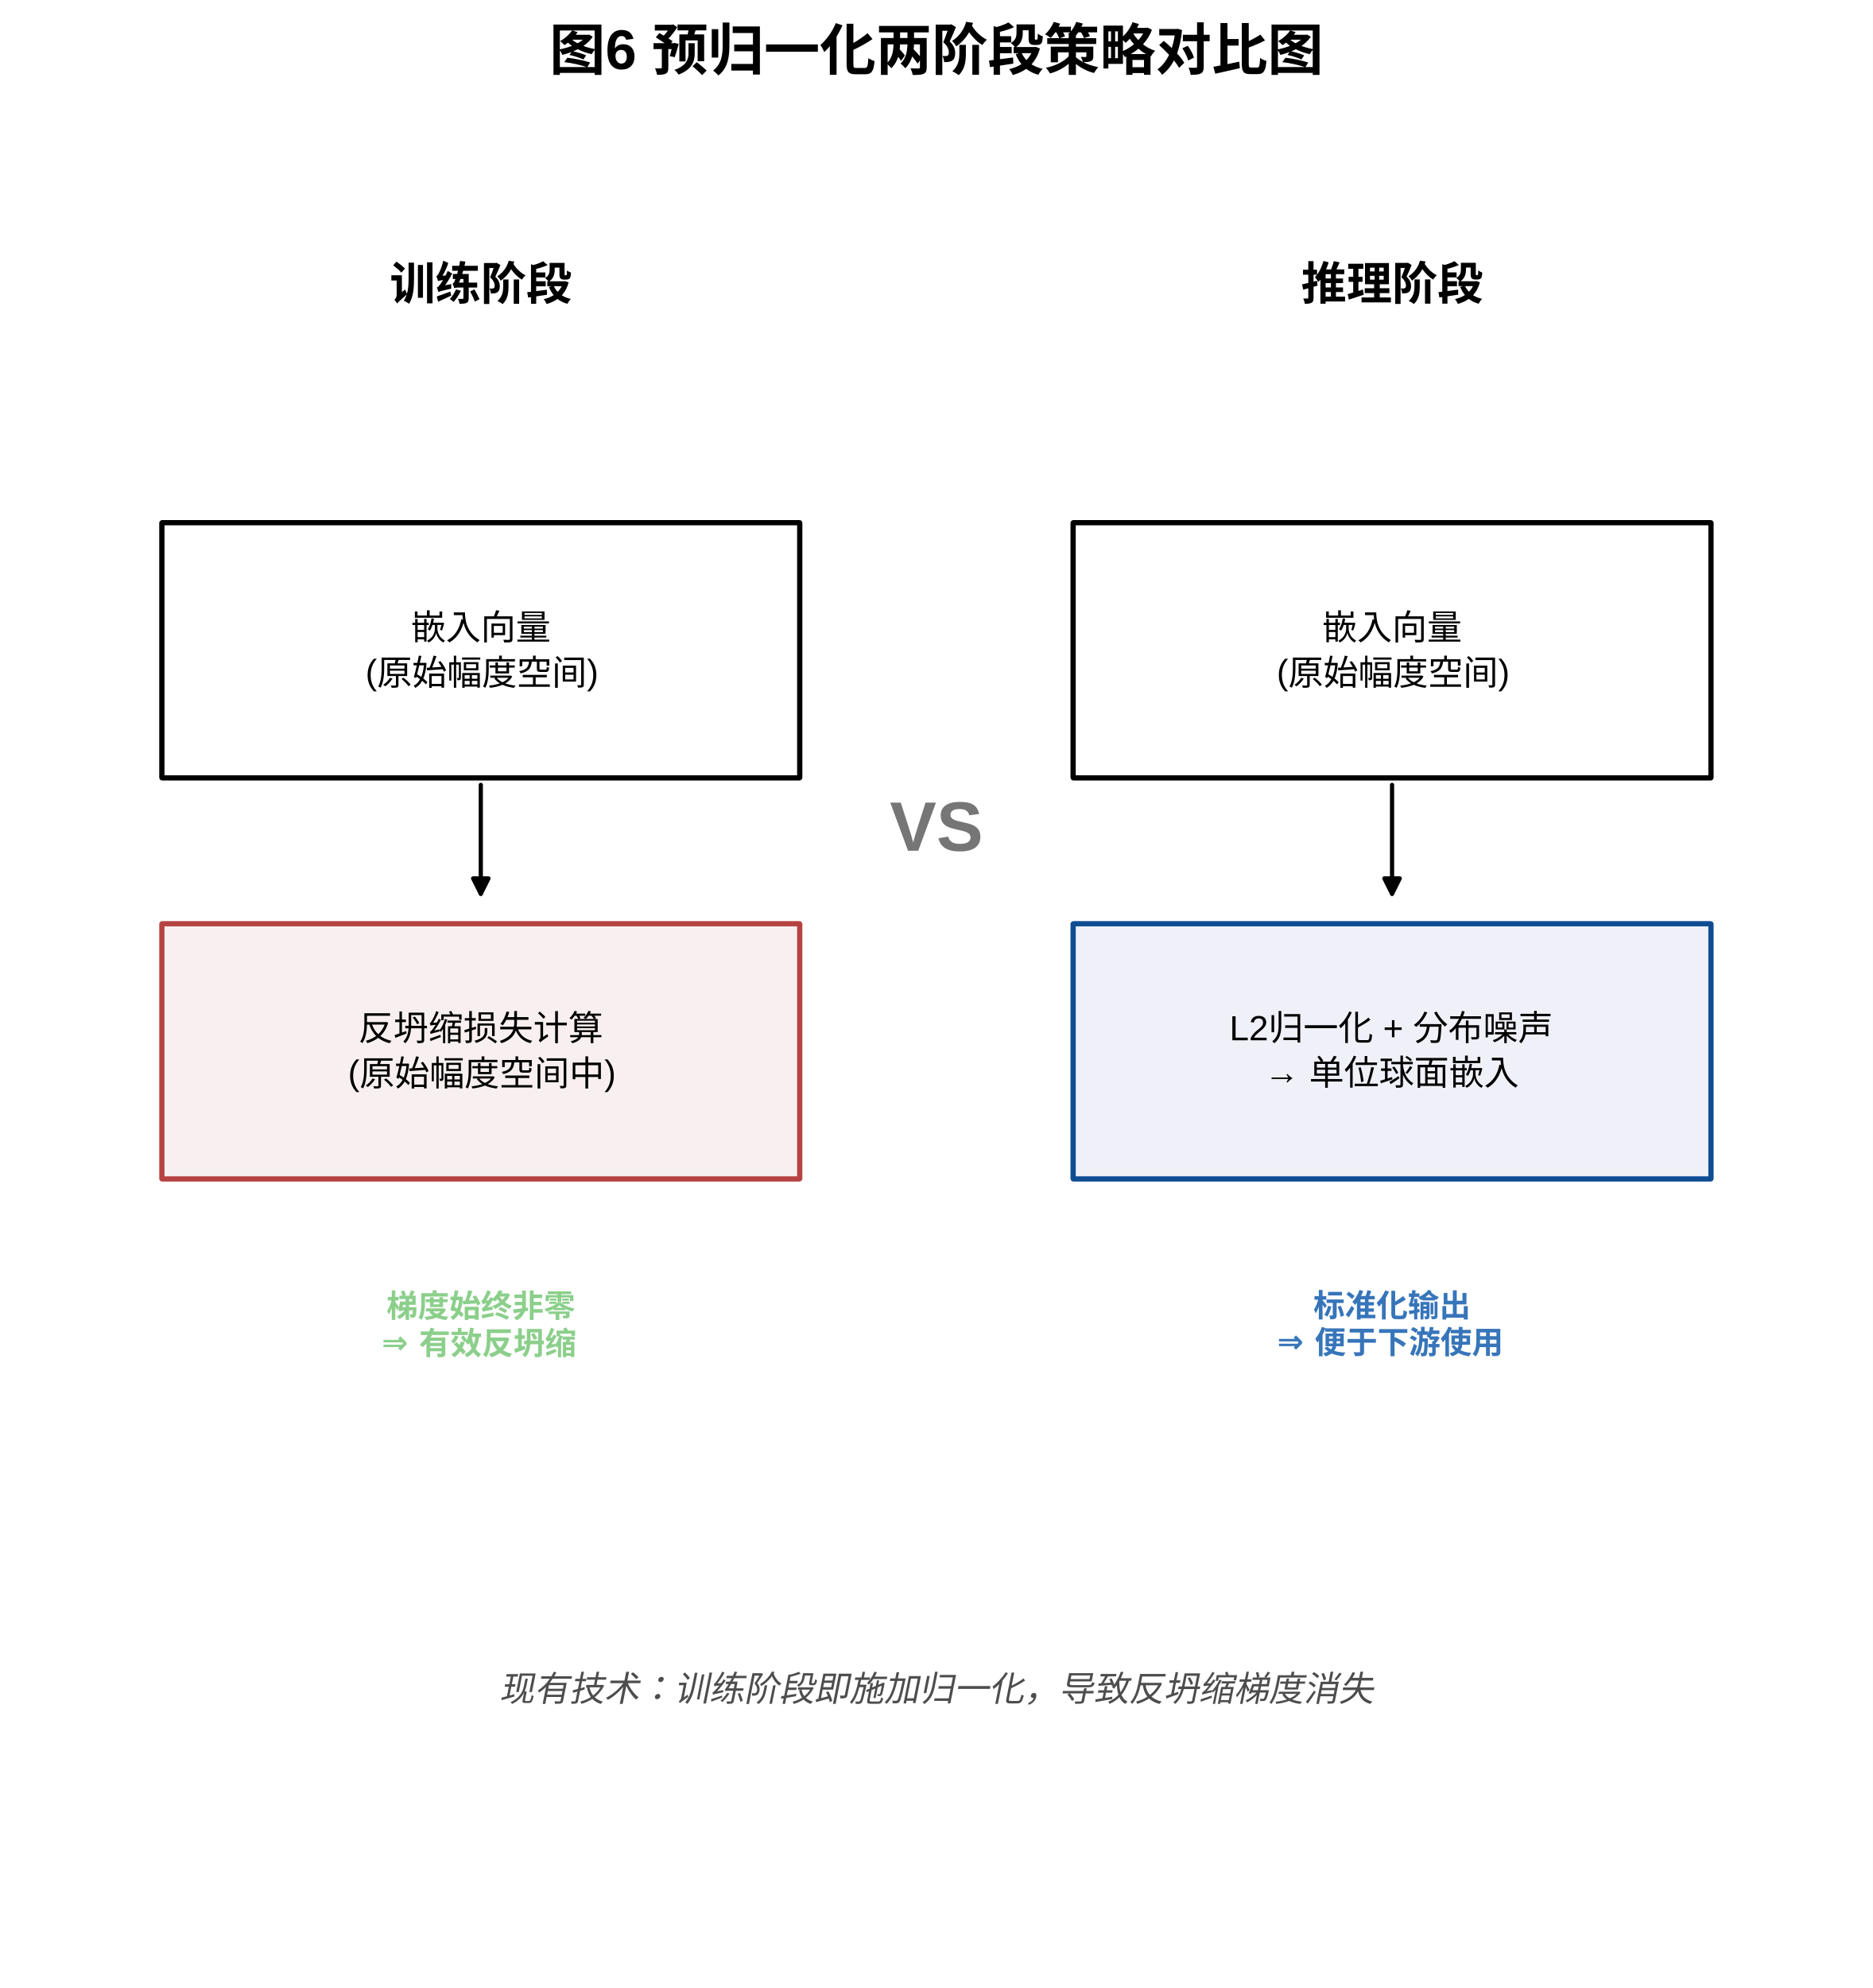
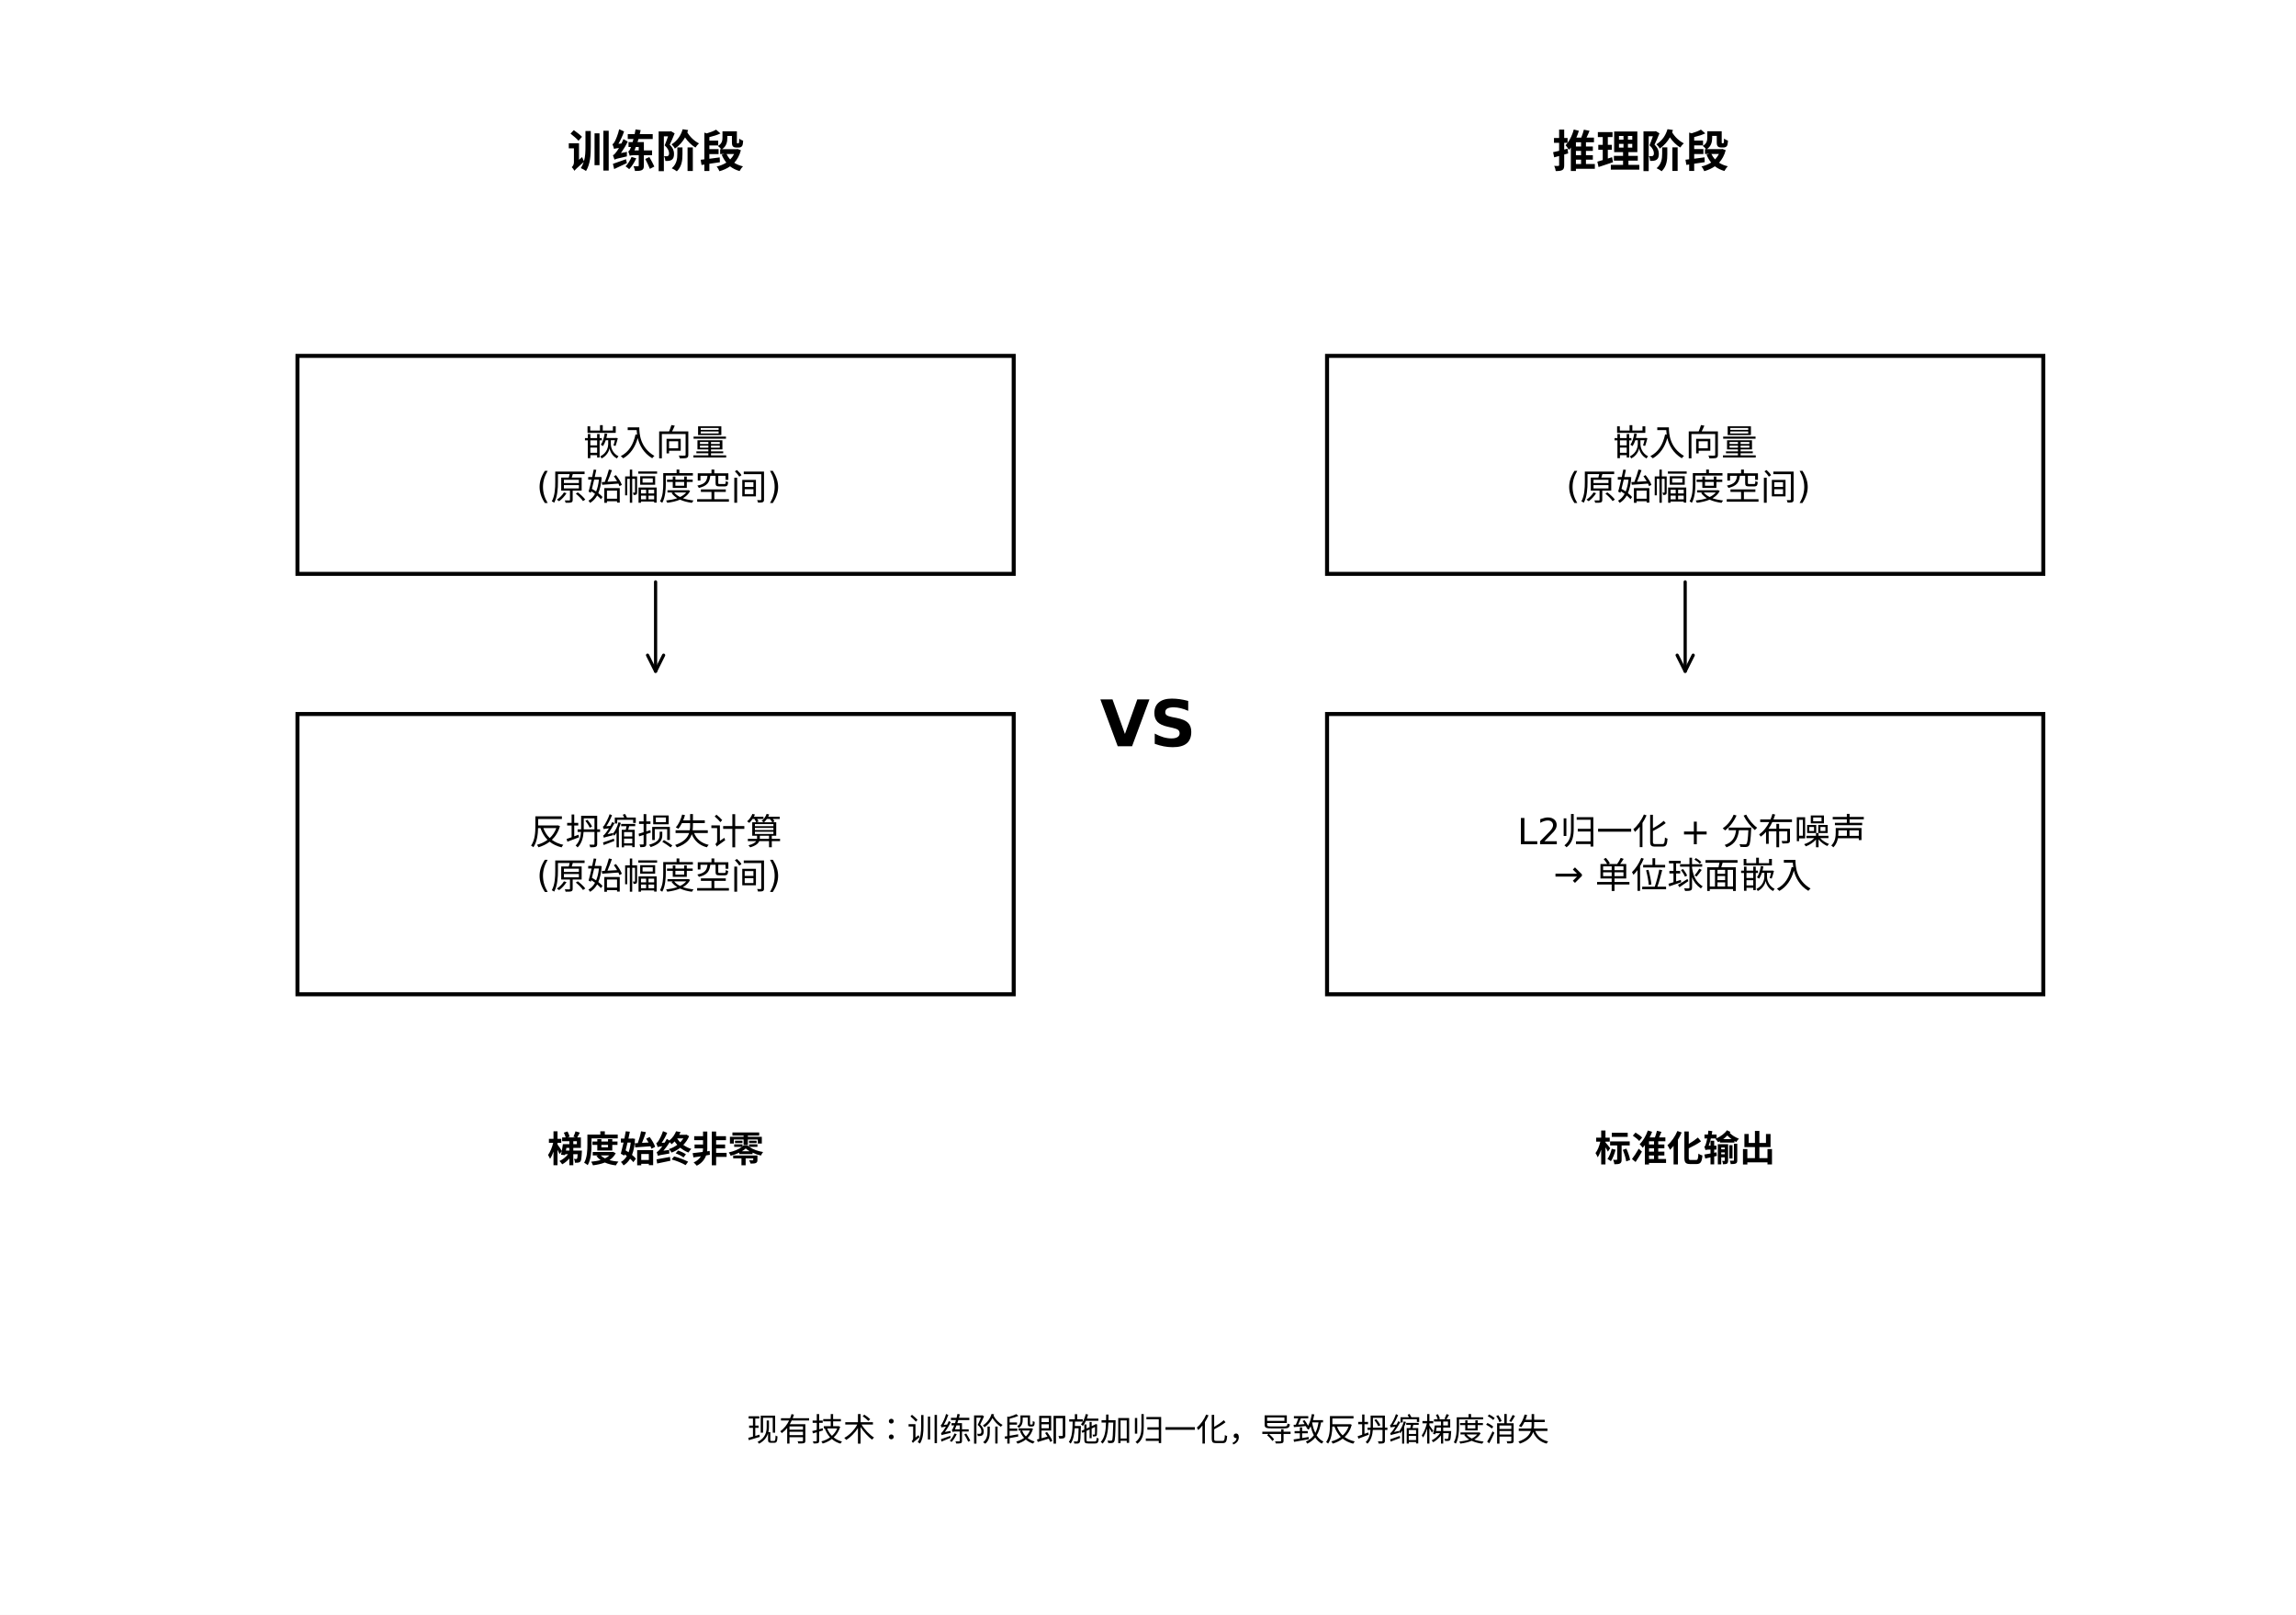
- <svg xmlns="http://www.w3.org/2000/svg" width="535.575pt" height="568.355pt" viewBox="0 0 535.575 568.355" version="1.1">
+ <svg xmlns="http://www.w3.org/2000/svg" width="572.4pt" height="402.48pt" viewBox="0 0 572.4 402.48" version="1.1">
  <defs>
    <style type="text/css">*{stroke-linejoin: round; stroke-linecap: butt}</style>
  </defs>
  <g id="figure_1">
    <g id="patch_1">
-       <path d="M 0 568.355  L 535.575 568.355  L 535.575 0  L 0 0  z " style="fill: #ffffff" />
+       <path d="M 0 402.48  L 572.4 402.48  L 572.4 -0  L 0 -0  z " style="fill: #ffffff" />
    </g>
    <g id="axes_1">
      <g id="patch_2">
-         <path d="M 46.392 222.391  L 228.595 222.391  Q 228.699 222.391 228.699 222.287  L 228.699 149.531  Q 228.699 149.427 228.595 149.427  L 46.392 149.427  Q 46.288 149.427 46.288 149.531  L 46.288 222.287  Q 46.288 222.391 46.392 222.391  z " clip-path="url(#pf359abd931)" style="fill: #ffffff; stroke: #000000; stroke-width: 1.5; stroke-linejoin: miter" />
+         <path d="M 74.16 143.028  L 252.72 143.028  L 252.72 88.697  L 74.16 88.697  L 74.16 143.028  z " clip-path="url(#p574eefd955)" style="fill: none; stroke: #000000; stroke-linejoin: miter" />
      </g>
      <g id="patch_3">
-         <path d="M 46.392 337.05  L 228.595 337.05  Q 228.699 337.05 228.699 336.946  L 228.699 264.189  Q 228.699 264.085 228.595 264.085  L 46.392 264.085  Q 46.288 264.085 46.288 264.189  L 46.288 336.946  Q 46.288 337.05 46.392 337.05  z " clip-path="url(#pf359abd931)" style="fill: #f8f0f0; stroke: #b64342; stroke-width: 1.5; stroke-linejoin: miter" />
+         <path d="M 74.16 247.81  L 252.72 247.81  L 252.72 177.955  L 74.16 177.955  L 74.16 247.81  z " clip-path="url(#p574eefd955)" style="fill: none; stroke: #000000; stroke-linejoin: miter" />
      </g>
      <g id="patch_4">
-         <path d="M 306.98 222.391  L 489.183 222.391  Q 489.287 222.391 489.287 222.287  L 489.287 149.531  Q 489.287 149.427 489.183 149.427  L 306.98 149.427  Q 306.876 149.427 306.876 149.531  L 306.876 222.287  Q 306.876 222.391 306.98 222.391  z " clip-path="url(#pf359abd931)" style="fill: #ffffff; stroke: #000000; stroke-width: 1.5; stroke-linejoin: miter" />
+         <path d="M 330.84 143.028  L 509.4 143.028  L 509.4 88.697  L 330.84 88.697  L 330.84 143.028  z " clip-path="url(#p574eefd955)" style="fill: none; stroke: #000000; stroke-linejoin: miter" />
      </g>
      <g id="patch_5">
-         <path d="M 306.98 337.05  L 489.183 337.05  Q 489.287 337.05 489.287 336.946  L 489.287 264.189  Q 489.287 264.085 489.183 264.085  L 306.98 264.085  Q 306.876 264.085 306.876 264.189  L 306.876 336.946  Q 306.876 337.05 306.98 337.05  z " clip-path="url(#pf359abd931)" style="fill: #f0f0f8; stroke: #0f4d92; stroke-width: 1.5; stroke-linejoin: miter" />
+         <path d="M 330.84 247.81  L 509.4 247.81  L 509.4 177.955  L 330.84 177.955  L 330.84 247.81  z " clip-path="url(#p574eefd955)" style="fill: none; stroke: #000000; stroke-linejoin: miter" />
      </g>
      <g id="text_1">
-         <text style="font-weight: 700; font-size: 13px; font-family: 'WenQuanYi Zen Hei', 'Arial', 'DejaVu Sans', 'Liberation Sans', sans-serif; text-anchor: middle" x="137.494" y="85.716" transform="rotate(-0 137.4938 85.71619)">训练阶段</text>
+         <text style="font-weight: 700; font-size: 11px; font-family: 'WenQuanYi Zen Hei', 'DejaVu Sans', sans-serif; text-anchor: middle" x="163.44" y="41.667" transform="rotate(-0 163.44 41.66671)">训练阶段</text>
      </g>
      <g id="text_2">
-         <text style="font-weight: 700; font-size: 13px; font-family: 'WenQuanYi Zen Hei', 'Arial', 'DejaVu Sans', 'Liberation Sans', sans-serif; text-anchor: middle" x="398.081" y="85.698" transform="rotate(-0 398.0813 85.69791)">推理阶段</text>
+         <text style="font-weight: 700; font-size: 11px; font-family: 'WenQuanYi Zen Hei', 'DejaVu Sans', sans-serif; text-anchor: middle" x="408.96" y="41.651" transform="rotate(-0 408.96 41.65124)">推理阶段</text>
      </g>
      <g id="text_3">
-         <text style="font-size: 10px; font-family: 'WenQuanYi Zen Hei', 'Arial', 'DejaVu Sans', 'Liberation Sans', sans-serif" transform="translate(117.4938 182.8822)">嵌入向量</text>
-         <text style="font-size: 10px; font-family: 'WenQuanYi Zen Hei', 'Arial', 'DejaVu Sans', 'Liberation Sans', sans-serif" transform="translate(104.4953 195.5749)">(原始幅度空间)</text>
+         <text style="font-size: 9px; font-family: 'WenQuanYi Zen Hei', 'DejaVu Sans', sans-serif" transform="translate(145.44 113.5202)">嵌入向量</text>
+         <text style="font-size: 9px; font-family: 'WenQuanYi Zen Hei', 'DejaVu Sans', sans-serif" transform="translate(133.7414 124.1798)">(原始幅度空间)</text>
      </g>
      <g id="patch_6">
-         <path d="M 137.494 224.391  Q 137.494 240.632 137.494 255.532  " style="fill: none; stroke: #000000; stroke-width: 1.2; stroke-linecap: round" />
-         <path d="M 139.694 251.132  L 137.494 255.532  L 135.294 251.132  z " style="stroke: #000000; stroke-width: 1.2; stroke-linecap: round" />
+         <path d="M 163.44 145.028  Q 163.44 156.611 163.44 167.299  " style="fill: none; stroke: #000000; stroke-width: 0.8; stroke-linecap: round" />
+         <path d="M 165.44 163.299  L 163.44 167.299  L 161.44 163.299  " style="fill: none; stroke: #000000; stroke-width: 0.8; stroke-linecap: round" />
      </g>
      <g id="text_4">
-         <text style="font-size: 10px; font-family: 'WenQuanYi Zen Hei', 'Arial', 'DejaVu Sans', 'Liberation Sans', sans-serif" transform="translate(102.4938 297.443)">反坍缩损失计算</text>
-         <text style="font-size: 10px; font-family: 'WenQuanYi Zen Hei', 'Arial', 'DejaVu Sans', 'Liberation Sans', sans-serif" transform="translate(99.49531 310.1357)">(原始幅度空间中)</text>
+         <text style="font-size: 9px; font-family: 'WenQuanYi Zen Hei', 'DejaVu Sans', sans-serif" transform="translate(131.94 210.4523)">反坍缩损失计算</text>
+         <text style="font-size: 9px; font-family: 'WenQuanYi Zen Hei', 'DejaVu Sans', sans-serif" transform="translate(133.7414 221.1119)">(原始幅度空间)</text>
      </g>
      <g id="text_5">
-         <text style="font-weight: 700; font-size: 9px; font-family: 'WenQuanYi Zen Hei', 'Arial', 'DejaVu Sans', 'Liberation Sans', sans-serif; fill: #8bcf8b" transform="translate(110.4938 376.5534)">梯度始终非零</text>
-         <text style="font-weight: 700; font-size: 9px; font-family: 'WenQuanYi Zen Hei', 'Arial', 'DejaVu Sans', 'Liberation Sans', sans-serif; fill: #8bcf8b" transform="translate(109.1445 386.9177)">⇒ 有效反坍缩</text>
+         <text style="font-weight: 700; font-size: 9px; font-family: 'WenQuanYi Zen Hei', 'DejaVu Sans', sans-serif; text-anchor: middle" x="163.44" y="289.609" transform="rotate(-0 163.44 289.6094)">梯度始终非零</text>
      </g>
      <g id="text_6">
-         <text style="font-weight: 700; font-size: 20px; font-family: 'WenQuanYi Zen Hei', 'Arial', 'DejaVu Sans', 'Liberation Sans', sans-serif; text-anchor: middle; fill: #767676" x="267.788" y="243.222" transform="rotate(-0 267.7875 243.2218)">VS</text>
+         <text style="font-size: 9px; font-family: 'WenQuanYi Zen Hei', 'DejaVu Sans', sans-serif" transform="translate(402.12 113.5202)">嵌入向量</text>
+         <text style="font-size: 9px; font-family: 'WenQuanYi Zen Hei', 'DejaVu Sans', sans-serif" transform="translate(390.4214 124.1798)">(原始幅度空间)</text>
+       </g>
+       <g id="patch_7">
+         <path d="M 420.12 145.028  Q 420.12 156.611 420.12 167.299  " style="fill: none; stroke: #000000; stroke-width: 0.8; stroke-linecap: round" />
+         <path d="M 422.12 163.299  L 420.12 167.299  L 418.12 163.299  " style="fill: none; stroke: #000000; stroke-width: 0.8; stroke-linecap: round" />
      </g>
      <g id="text_7">
-         <text style="font-size: 10px; font-family: 'WenQuanYi Zen Hei', 'Arial', 'DejaVu Sans', 'Liberation Sans', sans-serif" transform="translate(378.0813 182.8822)">嵌入向量</text>
-         <text style="font-size: 10px; font-family: 'WenQuanYi Zen Hei', 'Arial', 'DejaVu Sans', 'Liberation Sans', sans-serif" transform="translate(365.0828 195.5749)">(原始幅度空间)</text>
-       </g>
-       <g id="patch_7">
-         <path d="M 398.081 224.391  Q 398.081 240.632 398.081 255.532  " style="fill: none; stroke: #000000; stroke-width: 1.2; stroke-linecap: round" />
-         <path d="M 400.281 251.132  L 398.081 255.532  L 395.881 251.132  z " style="stroke: #000000; stroke-width: 1.2; stroke-linecap: round" />
+         <text style="font-size: 9px; font-family: 'WenQuanYi Zen Hei', 'DejaVu Sans', sans-serif" transform="translate(378.2742 210.421)">L2归一化 + 分布噪声</text>
+         <text style="font-size: 9px; font-family: 'WenQuanYi Zen Hei', 'DejaVu Sans', sans-serif" transform="translate(387.2707 220.9322)">→ 单位球面嵌入</text>
      </g>
      <g id="text_8">
-         <text style="font-size: 10px; font-family: 'WenQuanYi Zen Hei', 'Arial', 'DejaVu Sans', 'Liberation Sans', sans-serif" transform="translate(351.5859 297.4152)">L2归一化 + 分布噪声</text>
-         <text style="font-size: 10px; font-family: 'WenQuanYi Zen Hei', 'Arial', 'DejaVu Sans', 'Liberation Sans', sans-serif" transform="translate(361.582 309.9291)">→ 单位球面嵌入</text>
+         <text style="font-weight: 700; font-size: 9px; font-family: 'WenQuanYi Zen Hei', 'DejaVu Sans', sans-serif; text-anchor: middle" x="420.12" y="289.416" transform="rotate(-0 420.12 289.416)">标准化输出</text>
      </g>
      <g id="text_9">
-         <text style="font-weight: 700; font-size: 9px; font-family: 'WenQuanYi Zen Hei', 'Arial', 'DejaVu Sans', 'Liberation Sans', sans-serif; fill: #3775ba" transform="translate(375.5813 376.4393)">标准化输出</text>
-         <text style="font-weight: 700; font-size: 9px; font-family: 'WenQuanYi Zen Hei', 'Arial', 'DejaVu Sans', 'Liberation Sans', sans-serif; fill: #3775ba" transform="translate(365.232 386.645)">⇒ 便于下游使用</text>
+         <text style="font-weight: 700; font-size: 16px; font-family: 'WenQuanYi Zen Hei', 'DejaVu Sans', sans-serif; text-anchor: middle" x="286.2" y="185.992" transform="rotate(-0 286.2 185.9923)">VS</text>
      </g>
      <g id="text_10">
-         <text style="font-style: italic; font-size: 10px; font-family: 'WenQuanYi Zen Hei', 'Arial', 'DejaVu Sans', 'Liberation Sans', sans-serif; text-anchor: middle; fill: #4d4d4d" x="267.788" y="486.333" transform="rotate(-0 267.7875 486.3327)">现有技术：训练阶段即施加归一化，导致反坍缩梯度消失</text>
-       </g>
-       <g id="text_11">
-         <text style="font-weight: 700; font-size: 16px; font-family: 'WenQuanYi Zen Hei', 'Arial', 'DejaVu Sans', 'Liberation Sans', sans-serif; text-anchor: middle" x="267.788" y="19.98" transform="rotate(-0 267.7875 19.98)">图6  预归一化两阶段策略对比图</text>
+         <text style="font-size: 8px; font-family: 'WenQuanYi Zen Hei', 'DejaVu Sans', sans-serif; text-anchor: middle" x="286.2" y="359.155" transform="rotate(-0 286.2 359.1551)">现有技术：训练阶段即施加归一化，导致反坍缩梯度消失</text>
      </g>
    </g>
  </g>
  <defs>
-     <clipPath id="pf359abd931">
-       <rect x="7.2" y="39.98" width="521.175" height="521.175" />
+     <clipPath id="p574eefd955">
+       <rect x="7.2" y="7.2" width="558" height="388.08" />
    </clipPath>
  </defs>
</svg>
